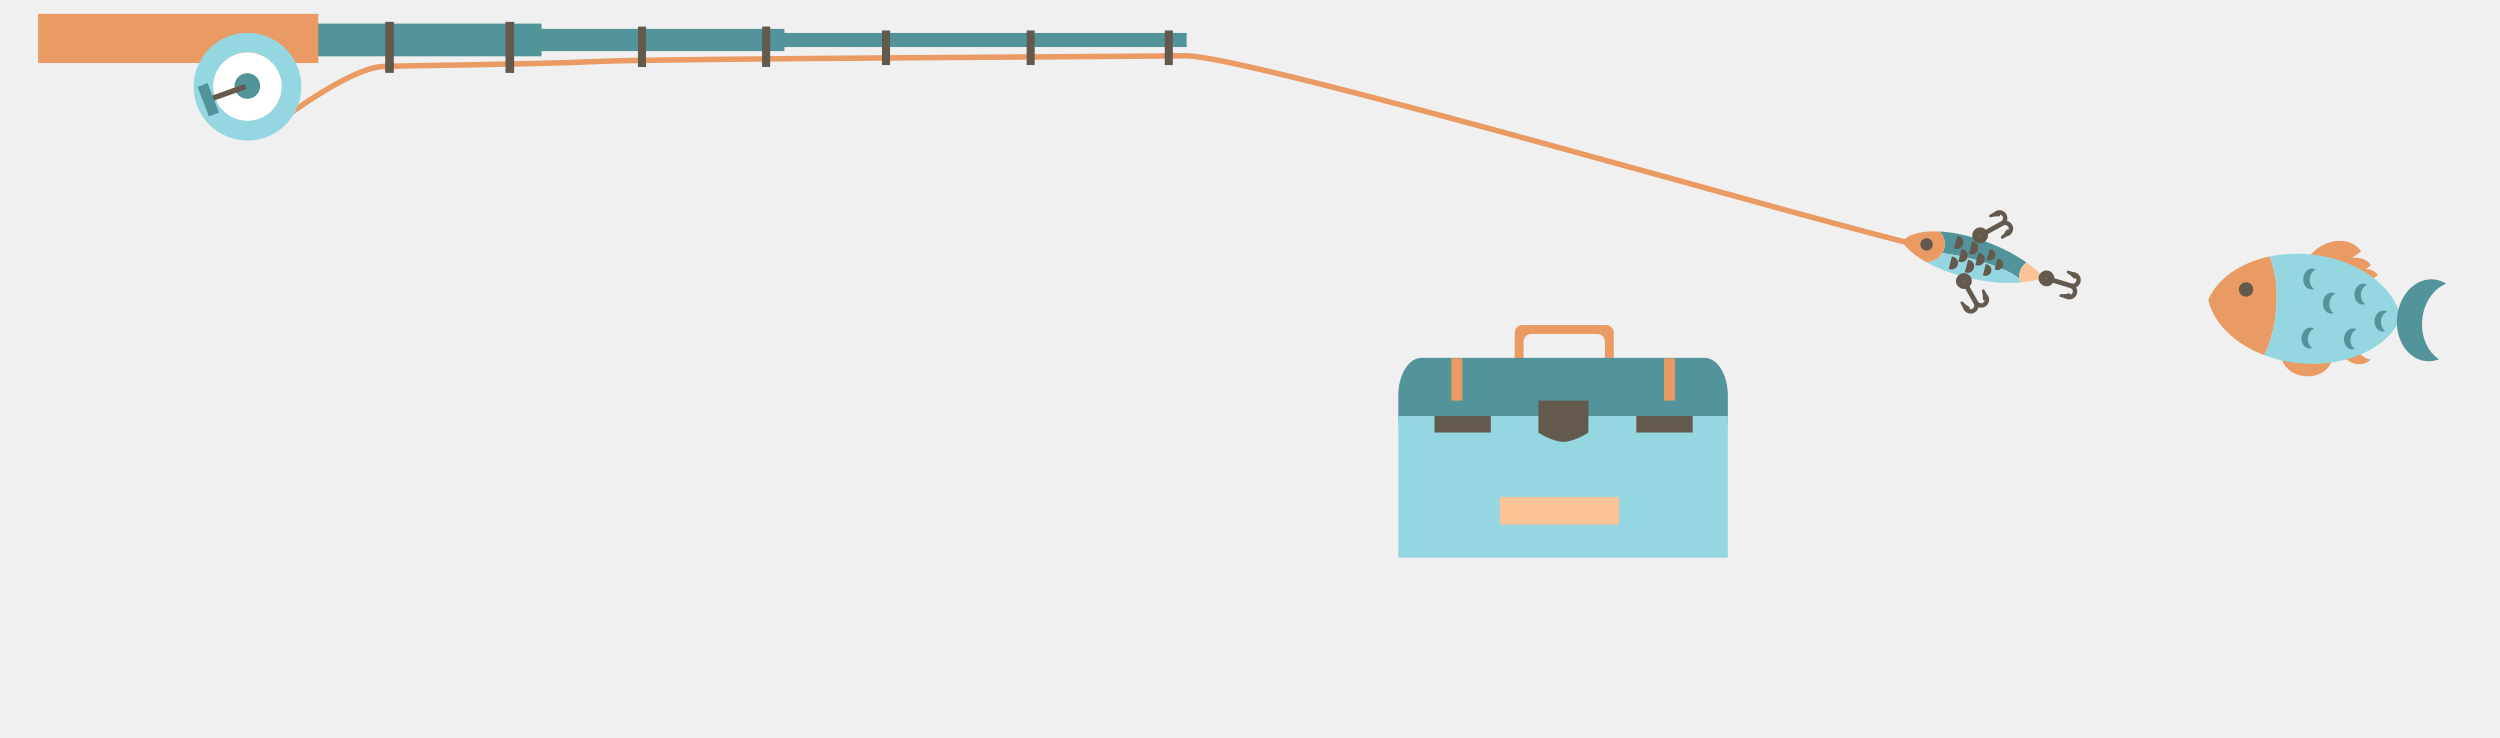
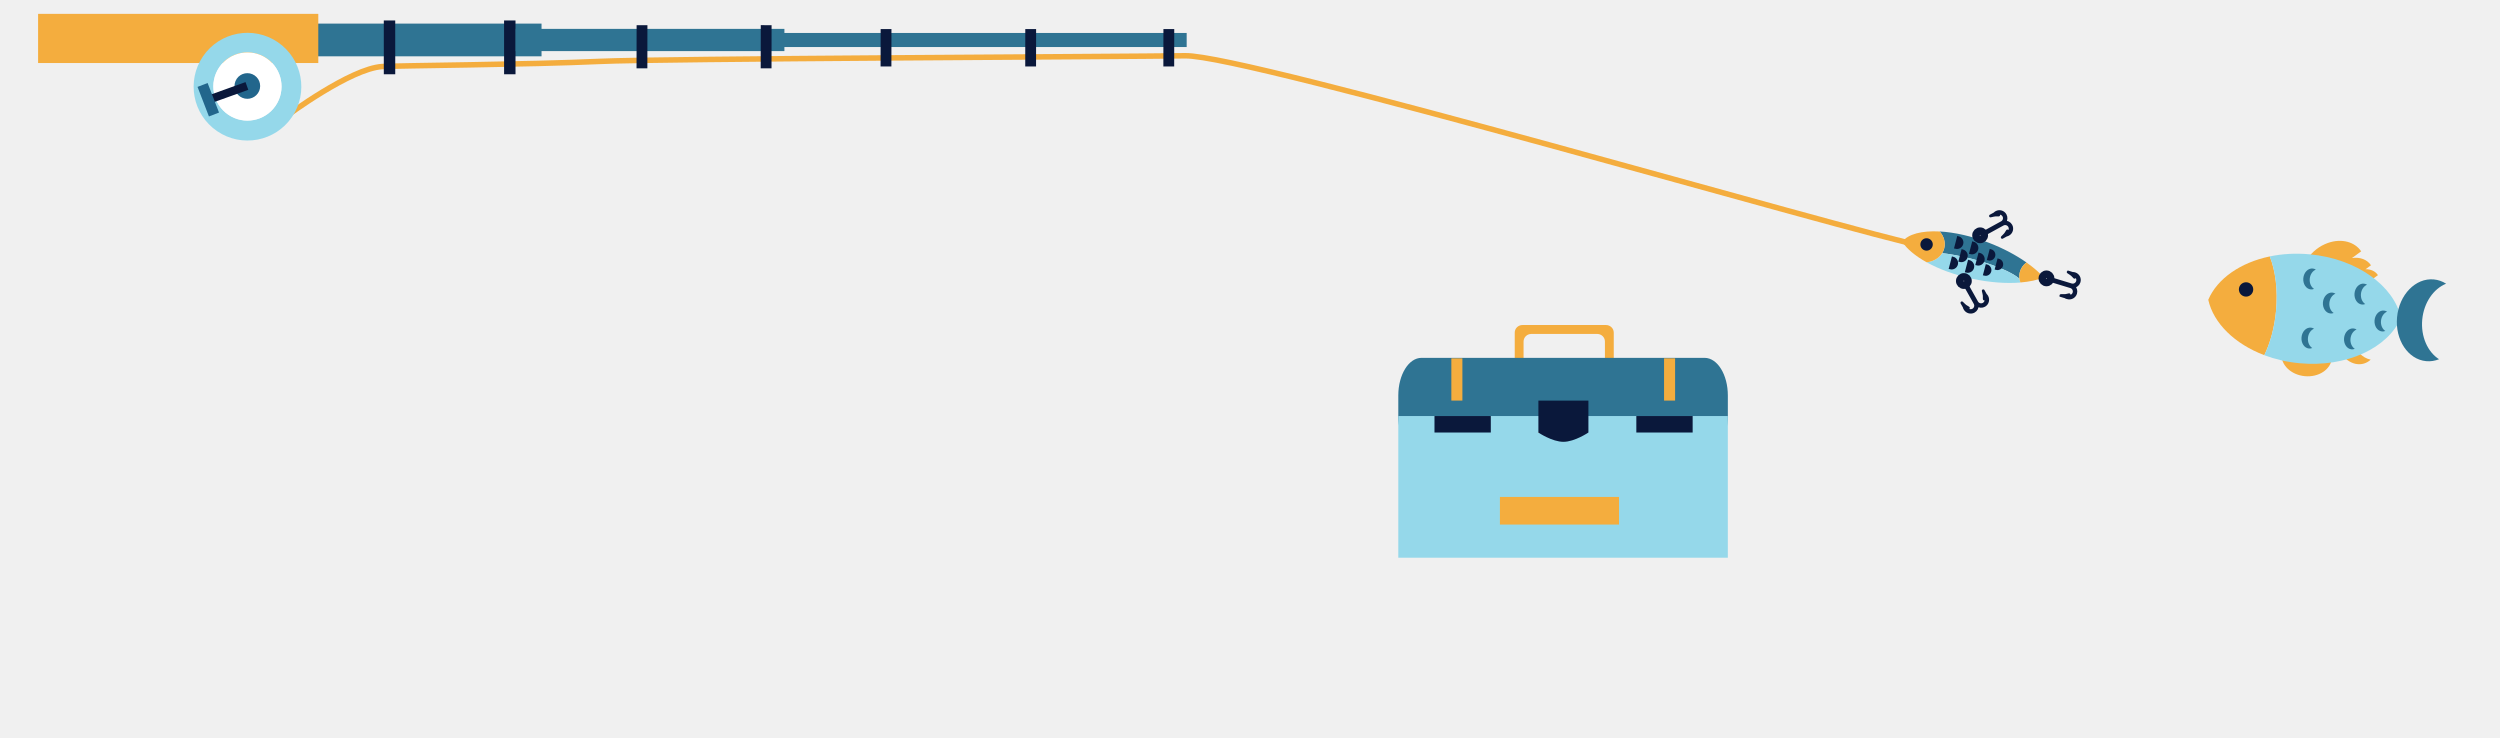
<svg xmlns="http://www.w3.org/2000/svg" version="1.1" id="Layer_1" x="0px" y="0px" viewBox="0 0 905.62 267.32" style="enable-background:new 0 0 905.62 267.32;" xml:space="preserve">
  <style type="text/css">
- 	.st0{fill:#E99B63;}
- 	.st1{fill:#95D7E1;}
- 	.st2{fill:#53939A;}
- 	.st3{fill:#63594D;}
- 	.st4{fill:none;stroke:#E99B63;stroke-width:4;stroke-miterlimit:10;}
+ 	.st0{fill:#F4AD3E;}
+ 	.st1{fill:#95D8EA;}
+ 	.st2{fill:#2F7493;}
+ 	.st3{fill:#0A183B;}
+ 	.st4{fill:none;stroke:#F4AD3E;stroke-width:4;stroke-miterlimit:10;}
	.st5{fill:none;stroke:#E99B63;stroke-width:0.25;stroke-miterlimit:10;}
- 	.st6{fill:#FCC396;}
- 	.st7{fill:none;stroke:#E99B63;stroke-width:2;stroke-miterlimit:10;}
- 	.st8{fill:#FFFFFF;}
- 	.st9{fill:#63594D;stroke:#63594D;stroke-miterlimit:10;}
- 	.st10{fill:none;stroke:#63594D;stroke-width:3;stroke-miterlimit:10;}
+ 	.st6{fill:none;stroke:#F4AD3E;stroke-width:2;stroke-miterlimit:10;}
+ 	.st7{fill:#FFFFFF;}
+ 	.st8{fill:#22668C;}
+ 	.st9{fill:#0A183B;stroke:#0A183B;stroke-miterlimit:10;}
+ 	.st10{fill:none;stroke:#0A183B;stroke-width:3;stroke-miterlimit:10;}
</style>
  <g>
    <path class="st0" d="M822.22,92.89c-10.6,2.22-19,8.01-22.28,15.7c1.89,8.52,9.61,16.03,20.3,20.07c2.13-4.37,3.68-9.92,4.25-16.05   C825.19,105.03,824.27,98.03,822.22,92.89z" />
    <path class="st0" d="M835.45,130.66c-3.8-0.35-6.89-2.53-8.01-5.33c-0.53,0.82-0.86,1.75-0.95,2.74c-0.38,4.06,3.4,7.73,8.43,8.2   c5.04,0.47,9.43-2.44,9.81-6.5c0.09-1-0.07-1.97-0.43-2.87C842.68,129.44,839.25,131.01,835.45,130.66z" />
    <path class="st0" d="M852.1,123.37c-1.03-3.68-0.1-7.34,2.11-9.38c-0.96-0.2-1.94-0.18-2.9,0.09c-3.93,1.1-6.01,5.94-4.64,10.81   s5.65,7.93,9.58,6.83c0.96-0.27,1.81-0.76,2.53-1.43C855.83,129.69,853.13,127.05,852.1,123.37z" />
    <path class="st0" d="M856.91,97.53l1.98-1.44c-1.37-2.05-3.99-3.07-6.9-2.61l3.34-2.43c-2.27-3.41-7.02-4.78-11.97-3.07   c-6.23,2.16-10.42,8.37-9.37,13.89c0.26,1.37,0.83,2.57,1.62,3.57l8.78-6.41c-0.77,1.54-1.09,3.22-0.79,4.82   c0.19,0.98,0.59,1.84,1.16,2.55l4.93-3.6c-0.34,0.96-0.44,1.97-0.25,2.94c0.15,0.77,0.46,1.44,0.91,2l11.06-8.07   C860.5,98.27,858.83,97.48,856.91,97.53z" />
    <path class="st1" d="M836.67,92.12c-5.07-0.47-9.96-0.17-14.45,0.77c2.05,5.13,2.97,12.13,2.27,19.73   c-0.57,6.13-2.12,11.68-4.25,16.05c3.9,1.47,8.2,2.49,12.76,2.91c17.03,1.59,32.06-5.52,36.74-16.48   C867.16,103.47,853.7,93.71,836.67,92.12z" />
    <path class="st2" d="M877.45,115.77c0.58-6.17,4.11-11.18,8.65-13c-1.34-0.85-2.84-1.4-4.46-1.55   c-6.59-0.61-12.55,5.52-13.31,13.69c-0.76,8.18,3.96,15.3,10.55,15.92c1.62,0.15,3.19-0.11,4.66-0.7   C879.43,127.51,876.88,121.94,877.45,115.77z" />
    <path class="st2" d="M836.7,100.98c0.15-1.58,1.05-2.85,2.21-3.32c-0.34-0.22-0.73-0.36-1.14-0.39c-1.68-0.16-3.21,1.41-3.4,3.5   c-0.19,2.09,1.01,3.91,2.7,4.07c0.41,0.04,0.82-0.03,1.19-0.18C837.2,103.98,836.55,102.56,836.7,100.98z" />
    <path class="st2" d="M836.05,122.39c0.15-1.58,1.05-2.85,2.21-3.32c-0.34-0.22-0.73-0.36-1.14-0.39c-1.68-0.16-3.21,1.41-3.4,3.5   s1.01,3.91,2.7,4.07c0.41,0.04,0.82-0.03,1.19-0.18C836.55,125.38,835.9,123.96,836.05,122.39z" />
    <path class="st2" d="M843.81,109.71c0.15-1.58,1.05-2.85,2.21-3.32c-0.34-0.22-0.73-0.36-1.14-0.4c-1.68-0.16-3.21,1.41-3.4,3.5   c-0.19,2.09,1.01,3.91,2.7,4.07c0.41,0.04,0.82-0.03,1.19-0.18C844.32,112.71,843.67,111.29,843.81,109.71z" />
    <path class="st2" d="M855.25,106.46c0.15-1.58,1.05-2.85,2.21-3.32c-0.34-0.22-0.73-0.36-1.14-0.39c-1.68-0.16-3.21,1.41-3.4,3.5   s1.01,3.91,2.7,4.07c0.41,0.04,0.82-0.03,1.19-0.18C855.75,109.46,855.1,108.04,855.25,106.46z" />
    <path class="st2" d="M851.46,122.69c0.15-1.58,1.05-2.85,2.21-3.32c-0.34-0.22-0.73-0.36-1.14-0.39c-1.68-0.16-3.21,1.41-3.4,3.5   c-0.19,2.09,1.01,3.91,2.7,4.07c0.41,0.04,0.82-0.03,1.19-0.18C851.97,125.69,851.31,124.26,851.46,122.69z" />
    <path class="st2" d="M862.51,116.22c0.15-1.58,1.05-2.85,2.21-3.32c-0.34-0.22-0.73-0.36-1.14-0.4c-1.68-0.16-3.21,1.41-3.4,3.5   s1.01,3.91,2.7,4.07c0.41,0.04,0.82-0.03,1.19-0.18C863.02,119.22,862.36,117.8,862.51,116.22z" />
    <circle class="st3" cx="813.63" cy="104.85" r="2.6" />
  </g>
-   <g>
-     <path class="st0" d="M581.78,117.74H551.5c-1.54,0-2.79,1.23-2.79,2.74v10.82c0,1.51,1.25,2.74,2.79,2.74h30.29   c1.54,0,2.79-1.23,2.79-2.74v-10.82C584.57,118.97,583.32,117.74,581.78,117.74z M581.37,130.99c0,1.51-1.25,2.74-2.79,2.74H554.7   c-1.54,0-2.79-1.23-2.79-2.74v-7.28c0-1.51,1.25-2.74,2.79-2.74h23.89c1.54,0,2.79,1.23,2.79,2.74V130.99z" />
-     <path class="st2" d="M506.53,143.27v7.49c0,7.53,3.77,13.64,8.43,13.64h102.52c4.65,0,8.43-6.11,8.43-13.64v-7.49   c0-7.53-3.77-13.64-8.43-13.64H514.95C510.3,129.62,506.53,135.73,506.53,143.27z" />
-     <line class="st4" x1="527.75" y1="129.81" x2="527.75" y2="145.11" />
-     <line class="st4" x1="604.8" y1="129.81" x2="604.8" y2="145.11" />
-     <rect x="506.53" y="150.71" class="st1" width="119.37" height="51.32" />
-     <rect x="519.64" y="150.71" class="st3" width="20.4" height="5.97" />
-     <rect x="592.76" y="150.71" class="st3" width="20.4" height="5.97" />
-     <path class="st5" d="M557.39,156.81c-0.04-0.04-0.07-0.08-0.11-0.12L557.39,156.81z" />
-     <path class="st3" d="M557.28,145.11v8.88v2.7c0.04,0.04,5.01,3.36,9.07,3.36s9.05-3.37,9.05-3.37V154v-8.89H557.28z" />
-     <rect x="543.34" y="180.01" class="st6" width="43.15" height="10.01" />
-   </g>
-   <path class="st7" d="M103.89,41.98c0,0,23.08-17.18,34.55-17.87c6.21-0.37,52.77-0.68,78.81-1.87c22.08-1.01,189.45-1.7,212.09-2.04  s240.64,63.68,268.21,69.19" />
+   <path class="st0" d="M581.78,117.74H551.5c-1.54,0-2.79,1.23-2.79,2.74v10.82c0,1.51,1.25,2.74,2.79,2.74h30.29  c1.54,0,2.79-1.23,2.79-2.74v-10.82C584.57,118.97,583.32,117.74,581.78,117.74z M581.37,130.99c0,1.51-1.25,2.74-2.79,2.74H554.7  c-1.54,0-2.79-1.23-2.79-2.74v-7.28c0-1.51,1.25-2.74,2.79-2.74h23.89c1.54,0,2.79,1.23,2.79,2.74V130.99z" />
+   <path class="st2" d="M506.53,143.27v7.49c0,7.53,3.77,13.64,8.43,13.64h102.52c4.65,0,8.43-6.11,8.43-13.64v-7.49  c0-7.53-3.77-13.64-8.43-13.64H514.95C510.3,129.62,506.53,135.73,506.53,143.27z" />
+   <line class="st4" x1="527.75" y1="129.81" x2="527.75" y2="145.11" />
+   <line class="st4" x1="604.8" y1="129.81" x2="604.8" y2="145.11" />
+   <rect x="506.53" y="150.71" class="st1" width="119.37" height="51.32" />
+   <rect x="519.64" y="150.71" class="st3" width="20.4" height="5.97" />
+   <rect x="592.76" y="150.71" class="st3" width="20.4" height="5.97" />
+   <path class="st5" d="M557.39,156.81c-0.04-0.04-0.07-0.08-0.11-0.12L557.39,156.81z" />
+   <path class="st3" d="M557.28,145.11v8.88v2.7c0.04,0.04,5.01,3.36,9.07,3.36s9.05-3.37,9.05-3.37V154v-8.89H557.28z" />
+   <rect x="543.34" y="180.01" class="st0" width="43.15" height="10.01" />
+   <path class="st6" d="M103.89,41.98c0,0,23.08-17.18,34.55-17.87c6.21-0.37,52.77-0.68,78.81-1.87c22.08-1.01,189.45-1.7,212.09-2.04  s240.64,63.68,268.21,69.19" />
  <rect x="113.11" y="8.55" class="st2" width="83.06" height="11.85" />
  <rect x="282.38" y="11.94" class="st2" width="147.49" height="5.1" />
  <rect x="13.8" y="5.02" class="st0" width="101.5" height="17.81" />
  <path class="st1" d="M100.65,15.29c-8.9-6.08-21.04-3.79-27.11,5.11s-3.79,21.04,5.11,27.11c8.9,6.08,21.04,3.79,27.11-5.11  S109.55,21.37,100.65,15.29z M82.67,41.53c-5.63-3.85-7.08-11.53-3.24-17.17c3.85-5.63,11.53-7.08,17.17-3.24  c5.63,3.85,7.08,11.53,3.24,17.17C95.99,43.93,88.3,45.38,82.67,41.53z" />
-   <path class="st8" d="M96.6,21.13c-5.63-3.85-13.32-2.4-17.17,3.24c-3.85,5.63-2.4,13.32,3.24,17.17c5.63,3.85,13.32,2.4,17.17-3.24  C103.68,32.66,102.23,24.98,96.6,21.13z M86.98,34.98c-2.12-1.44-2.66-4.33-1.22-6.45c1.44-2.12,4.33-2.66,6.45-1.22  c2.12,1.44,2.66,4.33,1.22,6.45C91.98,35.88,89.1,36.42,86.98,34.98z" />
-   <ellipse transform="matrix(0.5639 -0.8258 0.8258 0.5639 13.3504 87.5765)" class="st2" cx="89.6" cy="31.15" rx="4.64" ry="4.64" />
-   <rect x="76.13" y="32.56" transform="matrix(0.9412 -0.3378 0.3378 0.9412 -6.4664 29.92)" class="st3" width="13.23" height="1.97" />
-   <rect x="131.85" y="15.59" transform="matrix(-3.357387e-04 -1 1 -3.357387e-04 123.9882 158.2632)" class="st3" width="18.49" height="3.14" />
-   <rect x="175.42" y="15.59" transform="matrix(-3.357387e-04 -1 1 -3.357387e-04 167.5735 201.8367)" class="st3" width="18.49" height="3.14" />
-   <rect x="69.7" y="34.16" transform="matrix(-0.36 -0.933 0.933 -0.36 68.9053 119.5147)" class="st2" width="11.48" height="3.92" />
+   <path class="st7" d="M96.6,21.13c-5.63-3.85-13.32-2.4-17.17,3.24c-3.85,5.63-2.4,13.32,3.24,17.17c5.63,3.85,13.32,2.4,17.17-3.24  C103.68,32.66,102.23,24.98,96.6,21.13z M86.98,34.98c-2.12-1.44-2.66-4.33-1.22-6.45c1.44-2.12,4.33-2.66,6.45-1.22  c2.12,1.44,2.66,4.33,1.22,6.45C91.98,35.88,89.1,36.42,86.98,34.98z" />
+   <ellipse transform="matrix(0.5639 -0.8258 0.8258 0.5639 13.3504 87.5765)" class="st8" cx="89.6" cy="31.15" rx="4.64" ry="4.64" />
+   <rect x="76.13" y="32.56" transform="matrix(0.9412 -0.3378 0.3378 0.9412 -6.4664 29.92)" class="st9" width="13.23" height="1.97" />
+   <rect x="131.85" y="15.59" transform="matrix(-3.357387e-04 -1 1 -3.357387e-04 123.9882 158.2632)" class="st9" width="18.49" height="3.14" />
+   <rect x="175.42" y="15.59" transform="matrix(-3.357387e-04 -1 1 -3.357387e-04 167.5735 201.8367)" class="st9" width="18.49" height="3.14" />
+   <rect x="69.7" y="34.16" transform="matrix(-0.36 -0.933 0.933 -0.36 68.9053 119.5147)" class="st8" width="11.48" height="3.92" />
  <g>
    <path class="st2" d="M713.07,93.45c-3.37-0.82-6.6-1.41-9.51-1.77c0.33-0.54,0.59-1.12,0.74-1.76c0.54-2.17-0.16-4.38-1.66-6.07   c5.3,0.28,11.56,1.66,17.98,4.15c5.14,1.99,9.72,4.45,13.45,7.07c-1.18,0.89-2.05,2.1-2.41,3.57c-0.19,0.77-0.22,1.55-0.12,2.3   C728.7,98.48,721.62,95.53,713.07,93.45z" />
    <path class="st1" d="M714.29,100.95c-6.28-1.37-11.91-3.47-16.35-5.93c2.39-0.25,4.48-1.48,5.62-3.33c2.9,0.36,6.13,0.95,9.51,1.77   c8.56,2.07,15.63,5.03,18.47,7.49c0.06,0.48,0.18,0.94,0.35,1.4C726.77,102.76,720.68,102.34,714.29,100.95z" />
-     <path class="st6" d="M734.07,95.07c2.51,1.77,4.64,3.61,6.29,5.44c-2.3,0.93-5.18,1.55-8.47,1.82c-0.43-1.18-0.54-2.45-0.23-3.7   C732.02,97.17,732.89,95.95,734.07,95.07z" />
-     <g>
-       <path class="st0" d="M702.64,83.85c1.51,1.69,2.2,3.91,1.66,6.07c-0.7,2.83-3.29,4.76-6.37,5.09c-4.1-2.27-7.19-4.84-8.84-7.42    C691.21,84.77,696.21,83.51,702.64,83.85z" />
-       <circle class="st9" cx="697.9" cy="88.55" r="1.75" />
-     </g>
+     <path class="st0" d="M734.07,95.07c2.51,1.77,4.64,3.61,6.29,5.44c-2.3,0.93-5.18,1.55-8.47,1.82c-0.43-1.18-0.54-2.45-0.23-3.7   C732.02,97.17,732.89,95.95,734.07,95.07z" />
+     <path class="st0" d="M702.64,83.85c1.51,1.69,2.2,3.91,1.66,6.07c-0.7,2.83-3.29,4.76-6.37,5.09c-4.1-2.27-7.19-4.84-8.84-7.42   C691.21,84.77,696.21,83.51,702.64,83.85z" />
+     <circle class="st9" cx="697.9" cy="88.55" r="1.75" />
    <circle class="st10" cx="717.3" cy="85.24" r="1.37" />
    <circle class="st10" cx="711.41" cy="101.8" r="1.37" />
    <circle class="st10" cx="741.33" cy="100.84" r="1.37" />
    <path class="st9" d="M711.52,111.16c-0.05-0.09-0.09-0.15-0.09-0.15l-0.75-1.32c0-0.01,0.01-0.01,0.02,0c0,0,0.41,0.42,0.79,0.77   c0.21,0.19,0.4,0.37,0.52,0.44c0.03,0.02,0.05,0.03,0.08,0.05c0.35,0.22,0.96,0.59,0.96,0.59c0.01,0,0.01,0.01,0,0.02l-0.74,0.04   c0.49,0.86,1.58,1.16,2.44,0.68c0.86-0.48,1.17-1.57,0.69-2.43l0,0l-0.07-0.13l-0.71-1.27l-1.57-2.79l0,0l-1.45-2.57l0.12-0.07   l0.41-0.23l0.12-0.07l1.45,2.57l0,0l1.57,2.79l0.71,1.27l0.07,0.13l0,0c0.49,0.85,1.58,1.15,2.44,0.67   c0.86-0.48,1.17-1.57,0.69-2.44l-0.42,0.61c-0.01,0-0.02,0-0.01-0.01c0,0,0-0.71-0.01-1.13c0-0.04,0-0.07,0-0.1   c-0.01-0.13-0.05-0.39-0.11-0.67c-0.1-0.51-0.25-1.08-0.25-1.08c0-0.01,0-0.02,0.01-0.01l0.74,1.33c0,0,0.03,0.06,0.08,0.15   c0.19,0.17,0.36,0.37,0.49,0.61c0.65,1.15,0.24,2.61-0.91,3.26c-0.83,0.47-1.82,0.38-2.56-0.13c0.06,0.89-0.38,1.79-1.21,2.25   c-1.15,0.65-2.61,0.24-3.26-0.91C711.65,111.66,711.56,111.41,711.52,111.16z" />
    <path class="st9" d="M726.77,85.18c-0.09,0.05-0.15,0.09-0.15,0.09L725.3,86c-0.01,0-0.01-0.01,0-0.02c0,0,0.42-0.41,0.78-0.79   c0.2-0.21,0.37-0.4,0.45-0.51c0.02-0.03,0.04-0.05,0.05-0.08c0.23-0.34,0.6-0.95,0.6-0.95c0-0.01,0.01-0.01,0.02,0l0.04,0.74   c0.86-0.48,1.18-1.57,0.7-2.43c-0.48-0.86-1.56-1.18-2.42-0.71l0,0l-0.13,0.07l-1.28,0.7l-2.8,1.54l0,0l-2.59,1.42l-0.07-0.12   l-0.22-0.41l-0.07-0.12l2.59-1.42l0,0l2.8-1.54l1.28-0.7l0.13-0.07l0,0c0.86-0.48,1.17-1.57,0.69-2.43   c-0.48-0.87-1.56-1.18-2.43-0.71l0.61,0.43c0,0.01,0,0.02-0.01,0.01c0,0-0.71-0.01-1.13,0c-0.04,0-0.07,0-0.1,0   c-0.13,0-0.39,0.05-0.67,0.1c-0.51,0.1-1.08,0.24-1.08,0.24c-0.01,0-0.02,0-0.01-0.01l1.34-0.73c0,0,0.06-0.03,0.15-0.08   c0.17-0.19,0.38-0.35,0.61-0.48c1.16-0.64,2.61-0.22,3.25,0.94c0.46,0.84,0.37,1.83-0.16,2.55c0.89-0.05,1.78,0.4,2.24,1.23   c0.64,1.16,0.22,2.61-0.94,3.25C727.27,85.05,727.03,85.13,726.77,85.18z" />
    <path class="st9" d="M748.18,107.56c-0.1-0.03-0.17-0.05-0.17-0.05l-1.46-0.44c0-0.01,0-0.02,0.01-0.02c0,0,0.59,0.02,1.11,0.01   c0.28,0,0.55-0.01,0.68-0.04c0.03-0.01,0.06-0.01,0.1-0.02c0.4-0.08,1.1-0.24,1.1-0.24c0.01,0,0.02,0,0.02,0.01l-0.5,0.54   c0.95,0.28,1.94-0.25,2.23-1.2c0.29-0.94-0.24-1.94-1.18-2.24l0,0l-0.14-0.04l-1.39-0.42l-3.06-0.93l0,0l-2.82-0.86l0.04-0.13   l0.14-0.44l0.04-0.13l2.82,0.86l0,0l3.06,0.93l1.39,0.42l0.14,0.04l0,0c0.94,0.28,1.94-0.26,2.23-1.2   c0.29-0.95-0.24-1.95-1.18-2.24l0.12,0.73c0,0.01-0.01,0.01-0.02,0c0,0-0.49-0.52-0.78-0.81c-0.03-0.02-0.05-0.05-0.07-0.07   c-0.1-0.09-0.31-0.25-0.54-0.41c-0.43-0.29-0.92-0.61-0.92-0.61c-0.01,0-0.01-0.01,0-0.02l1.45,0.45c0,0,0.07,0.02,0.16,0.05   c0.25-0.01,0.52,0.02,0.77,0.1c1.27,0.39,1.98,1.72,1.59,2.99c-0.28,0.91-1.05,1.54-1.94,1.67c0.66,0.6,0.96,1.55,0.68,2.47   c-0.39,1.27-1.72,1.98-2.99,1.59C748.62,107.83,748.38,107.71,748.18,107.56z" />
    <path class="st9" d="M709.37,86.07c0.98,0.26,1.57,1.26,1.31,2.25c-0.26,0.98-1.26,1.57-2.24,1.32L709.37,86.07z" />
    <path class="st9" d="M707.44,93.49c0.98,0.26,1.57,1.26,1.31,2.25c-0.26,0.98-1.26,1.57-2.24,1.32L707.44,93.49z" />
    <path class="st9" d="M710.94,90.85c0.98,0.26,1.57,1.26,1.31,2.25c-0.26,0.98-1.26,1.57-2.24,1.32L710.94,90.85z" />
    <path class="st9" d="M714.79,88.02c0.98,0.26,1.57,1.26,1.31,2.25c-0.26,0.98-1.26,1.57-2.24,1.32L714.79,88.02z" />
    <path class="st9" d="M713.29,94.7c0.98,0.26,1.57,1.26,1.31,2.25c-0.26,0.98-1.26,1.57-2.24,1.32L713.29,94.7z" />
    <path class="st9" d="M717.08,92.09c0.98,0.26,1.57,1.26,1.31,2.25c-0.26,0.98-1.26,1.57-2.24,1.32L717.08,92.09z" />
    <path class="st9" d="M721.14,90.77c0.85,0.23,1.35,1.09,1.13,1.94c-0.22,0.85-1.09,1.36-1.94,1.14L721.14,90.77z" />
    <path class="st9" d="M719.71,96.29c0.85,0.23,1.35,1.09,1.13,1.94s-1.09,1.36-1.94,1.14L719.71,96.29z" />
    <path class="st9" d="M723.97,94.21c0.85,0.23,1.35,1.09,1.13,1.94c-0.22,0.85-1.09,1.36-1.94,1.14L723.97,94.21z" />
  </g>
  <rect x="186.82" y="10.46" class="st2" width="97.33" height="8.05" />
-   <rect x="225.24" y="15.49" transform="matrix(1.448643e-03 -1 1 1.448643e-03 215.2697 249.4765)" class="st3" width="14.63" height="2.92" />
-   <rect x="270.22" y="15.48" transform="matrix(1.448643e-03 -1 1 1.448643e-03 260.193 294.4432)" class="st3" width="14.63" height="2.92" />
-   <rect x="314.69" y="15.83" transform="matrix(1.448697e-03 -1 1 1.448697e-03 303.2037 338.2346)" class="st3" width="12.54" height="2.92" />
-   <rect x="367.09" y="15.83" transform="matrix(1.448697e-03 -1 1 1.448697e-03 355.5277 390.6346)" class="st3" width="12.54" height="2.92" />
-   <rect x="417.13" y="15.83" transform="matrix(1.448697e-03 -1 1 1.448697e-03 405.493 440.6723)" class="st3" width="12.54" height="2.92" />
+   <rect x="225.24" y="15.49" transform="matrix(1.448643e-03 -1 1 1.448643e-03 215.2697 249.4765)" class="st9" width="14.63" height="2.92" />
+   <rect x="270.22" y="15.48" transform="matrix(1.448643e-03 -1 1 1.448643e-03 260.193 294.4432)" class="st9" width="14.63" height="2.92" />
+   <rect x="314.69" y="15.83" transform="matrix(1.448697e-03 -1 1 1.448697e-03 303.2037 338.2346)" class="st9" width="12.54" height="2.92" />
+   <rect x="367.09" y="15.83" transform="matrix(1.448697e-03 -1 1 1.448697e-03 355.5277 390.6346)" class="st9" width="12.54" height="2.92" />
+   <rect x="417.13" y="15.83" transform="matrix(1.448697e-03 -1 1 1.448697e-03 405.493 440.6723)" class="st9" width="12.54" height="2.92" />
  <g>
    <path class="st0" d="M344.46,288.48c-13.97,2.64-24.52,8.05-27.97,14.64c3.6,6.87,14.92,12.46,29.79,14.97   c2.32-3.76,3.7-8.45,3.7-13.54C349.97,298.25,347.86,292.55,344.46,288.48z" />
    <path class="st0" d="M366.96,318.56c-5.15,0-9.57-1.56-11.42-3.77c-0.6,0.72-0.94,1.51-0.94,2.33c0,3.37,5.53,6.11,12.36,6.11   c6.83,0,12.36-2.73,12.36-6.11c0-0.83-0.33-1.61-0.94-2.33C376.53,317.01,372.12,318.56,366.96,318.56z" />
    <path class="st0" d="M388.42,311.29c-1.84-2.95-1.05-6.03,1.66-7.89c-1.31-0.09-2.63,0-3.89,0.3c-5.14,1.21-7.33,5.35-4.89,9.26   c2.44,3.91,8.59,6.1,13.73,4.89c1.26-0.3,2.34-0.77,3.22-1.37C394.22,316.2,390.27,314.23,388.42,311.29z" />
    <path class="st0" d="M391.66,289.64l2.48-1.34c-2.09-1.58-5.74-2.22-9.59-1.62l4.18-2.26c-3.48-2.63-10.03-3.4-16.47-1.61   c-8.1,2.25-12.96,7.7-10.84,12.16c0.53,1.11,1.43,2.05,2.62,2.81l11-5.95c-0.85,1.33-1.06,2.73-0.45,4.03   c0.38,0.79,1.03,1.47,1.88,2.01l6.17-3.34c-0.33,0.82-0.34,1.66,0.03,2.44c0.29,0.62,0.8,1.15,1.47,1.58l13.85-7.5   C396.56,289.97,394.22,289.45,391.66,289.64z" />
    <path class="st1" d="M363.78,286.74c-6.87,0-13.4,0.63-19.33,1.74c3.4,4.07,5.52,9.76,5.52,16.07c0,5.09-1.38,9.78-3.7,13.54   c5.43,0.91,11.33,1.42,17.51,1.42c23.08,0,42.38-7,47.3-16.39C406.16,293.74,386.86,286.74,363.78,286.74z" />
    <path class="st2" d="M421.54,303.08c0-5.13,4.13-9.52,9.99-11.36c-1.9-0.6-3.99-0.93-6.18-0.93c-8.93,0-16.17,5.51-16.17,12.3   c0,6.79,7.24,12.3,16.17,12.3c2.19,0,4.28-0.33,6.18-0.93C425.66,312.6,421.54,308.21,421.54,303.08z" />
    <path class="st2" d="M364.93,294.03c0-1.31,1.05-2.43,2.55-2.9c-0.49-0.15-1.02-0.24-1.58-0.24c-2.28,0-4.13,1.41-4.13,3.14   c0,1.73,1.85,3.14,4.13,3.14c0.56,0,1.09-0.08,1.58-0.24C365.98,296.46,364.93,295.34,364.93,294.03z" />
    <path class="st2" d="M366.73,311.71c0-1.31,1.05-2.43,2.55-2.9c-0.49-0.15-1.02-0.24-1.58-0.24c-2.28,0-4.13,1.41-4.13,3.14   s1.85,3.14,4.13,3.14c0.56,0,1.09-0.08,1.58-0.24C367.78,314.14,366.73,313.02,366.73,311.71z" />
    <path class="st2" d="M375.58,300.67c0-1.31,1.05-2.43,2.55-2.9c-0.49-0.15-1.02-0.24-1.58-0.24c-2.28,0-4.13,1.41-4.13,3.14   c0,1.73,1.85,3.14,4.13,3.14c0.56,0,1.09-0.08,1.58-0.24C376.63,303.1,375.58,301.98,375.58,300.67z" />
    <path class="st2" d="M390.53,297.12c0-1.31,1.05-2.43,2.55-2.9c-0.49-0.15-1.02-0.24-1.58-0.24c-2.28,0-4.13,1.41-4.13,3.14   s1.85,3.14,4.13,3.14c0.56,0,1.09-0.08,1.58-0.24C391.59,299.55,390.53,298.43,390.53,297.12z" />
    <path class="st2" d="M387.48,310.77c0-1.31,1.05-2.43,2.55-2.9c-0.49-0.15-1.02-0.24-1.58-0.24c-2.28,0-4.13,1.41-4.13,3.14   s1.85,3.14,4.13,3.14c0.56,0,1.09-0.08,1.58-0.24C388.54,313.2,387.48,312.08,387.48,310.77z" />
    <path class="st2" d="M401.52,304.6c0-1.31,1.05-2.43,2.55-2.9c-0.49-0.15-1.02-0.24-1.58-0.24c-2.28,0-4.13,1.41-4.13,3.14   c0,1.73,1.85,3.14,4.13,3.14c0.56,0,1.09-0.08,1.58-0.24C402.57,307.03,401.52,305.91,401.52,304.6z" />
    <circle class="st3" cx="335.65" cy="298.32" r="2.33" />
  </g>
</svg>
